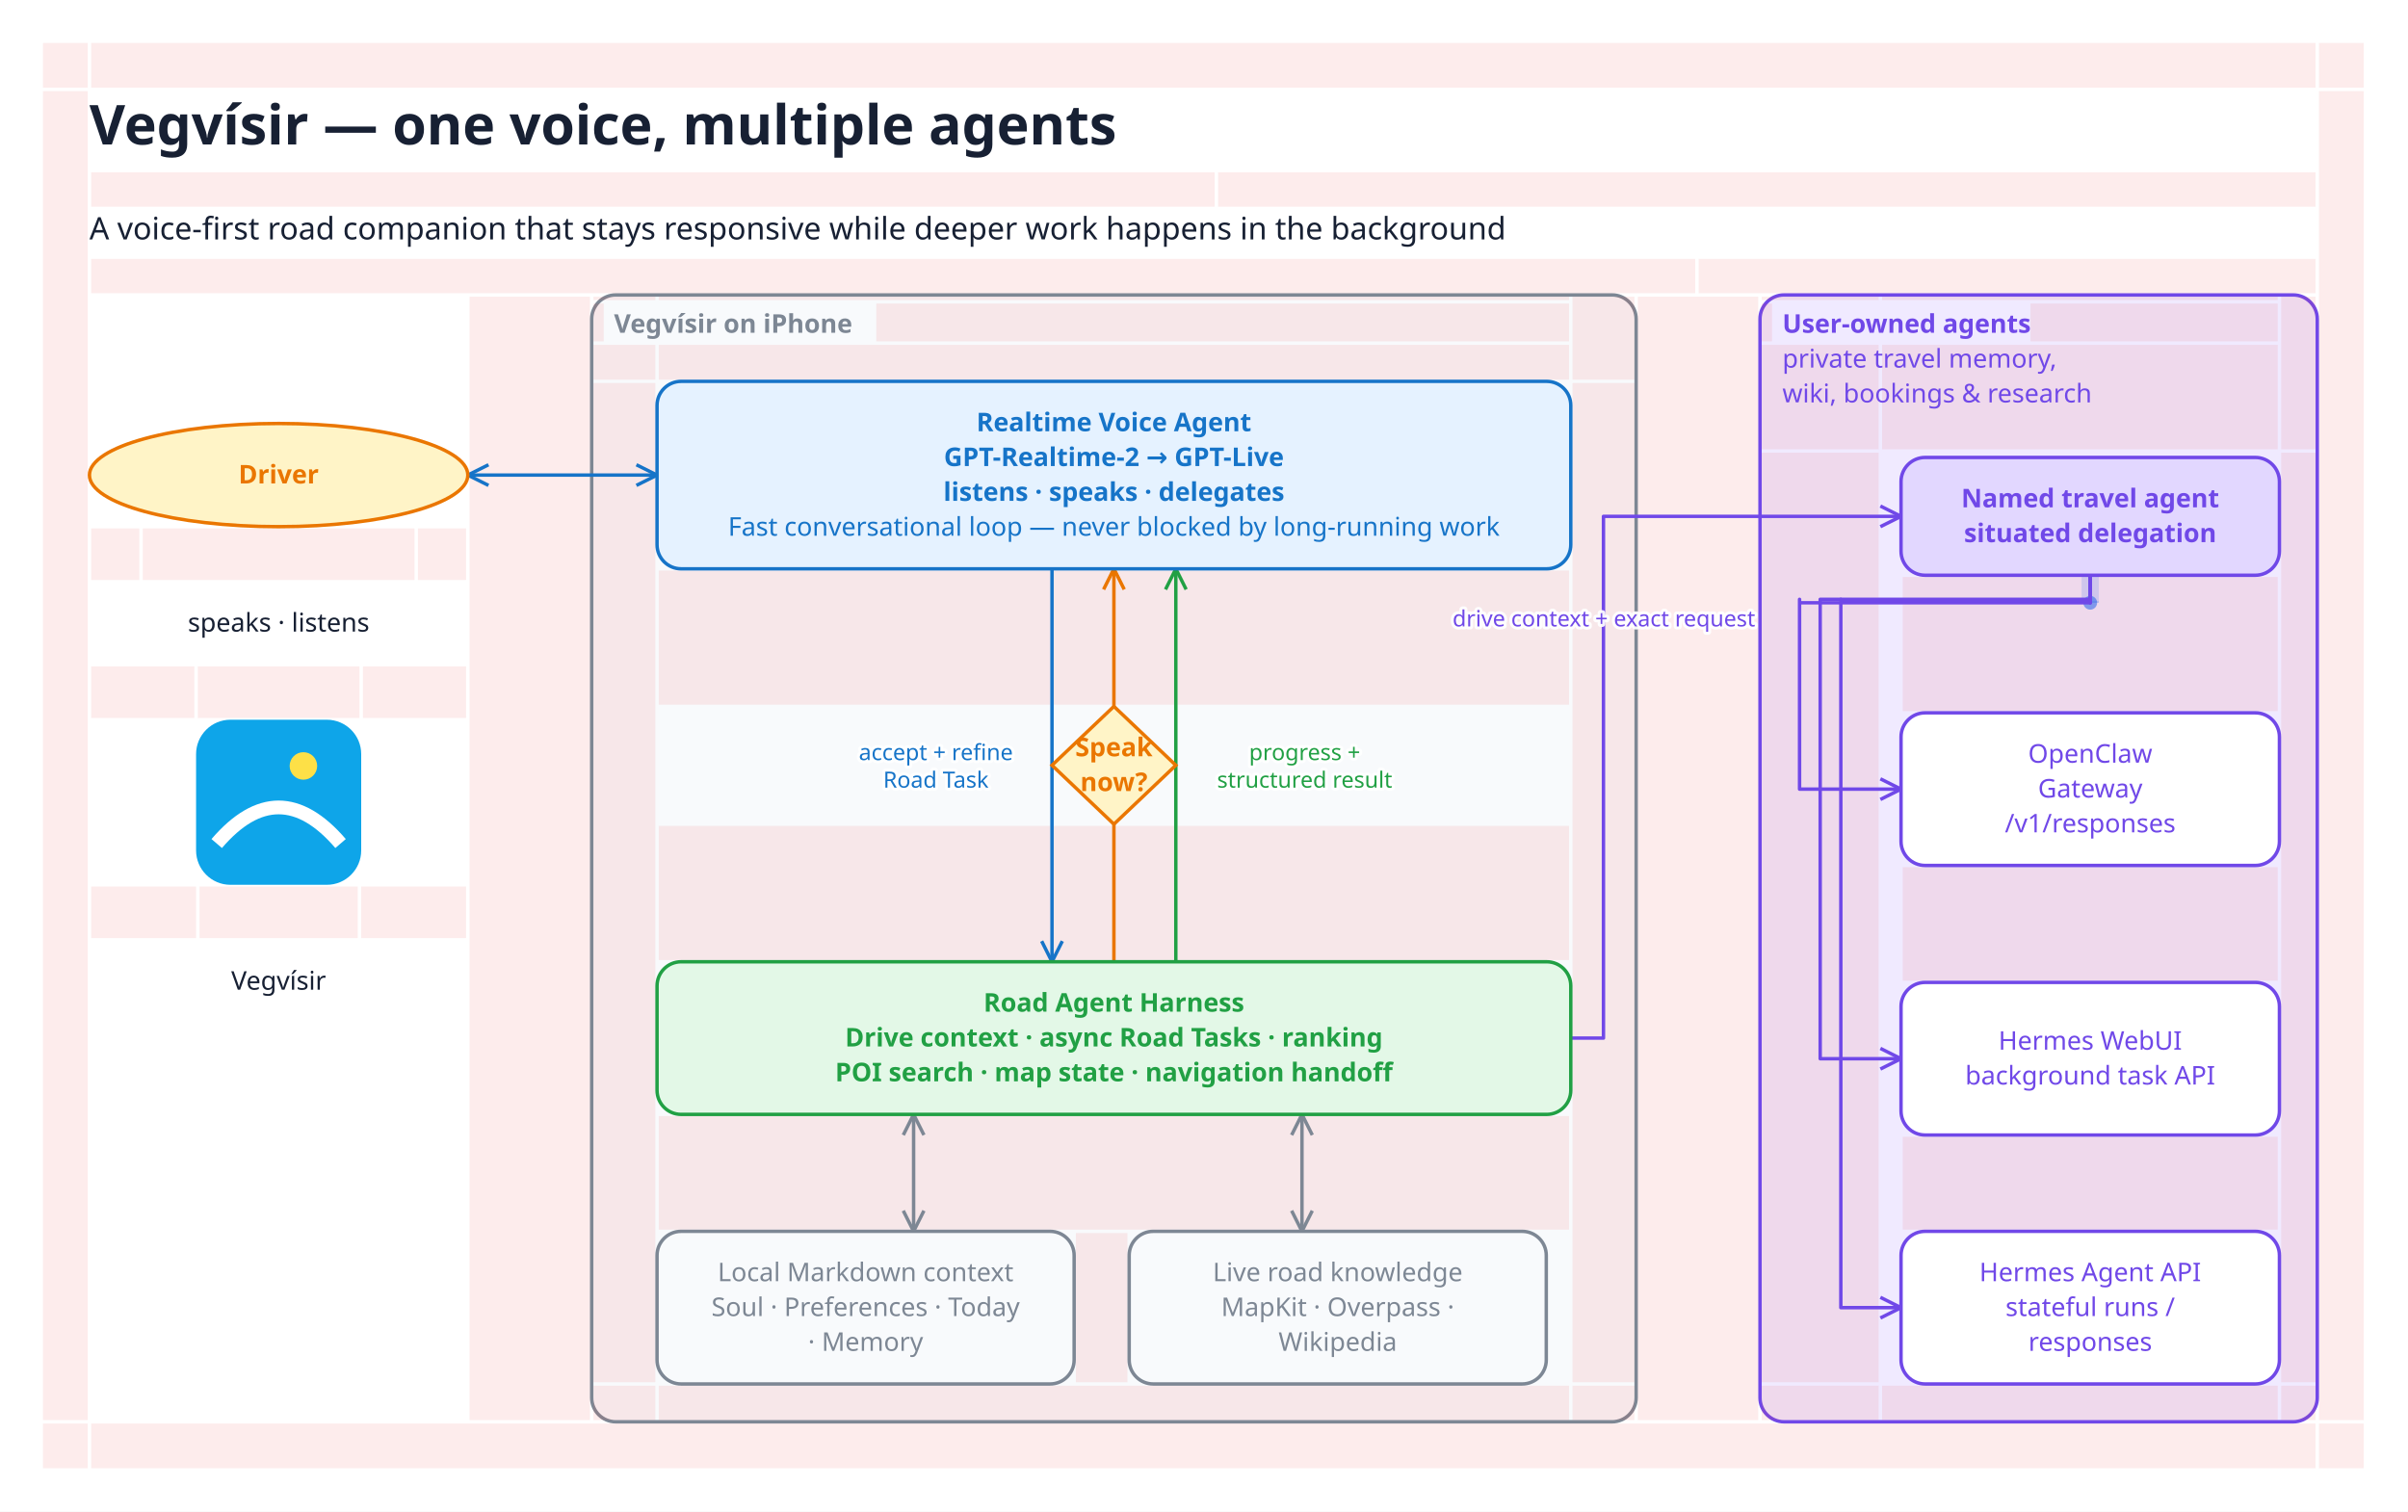
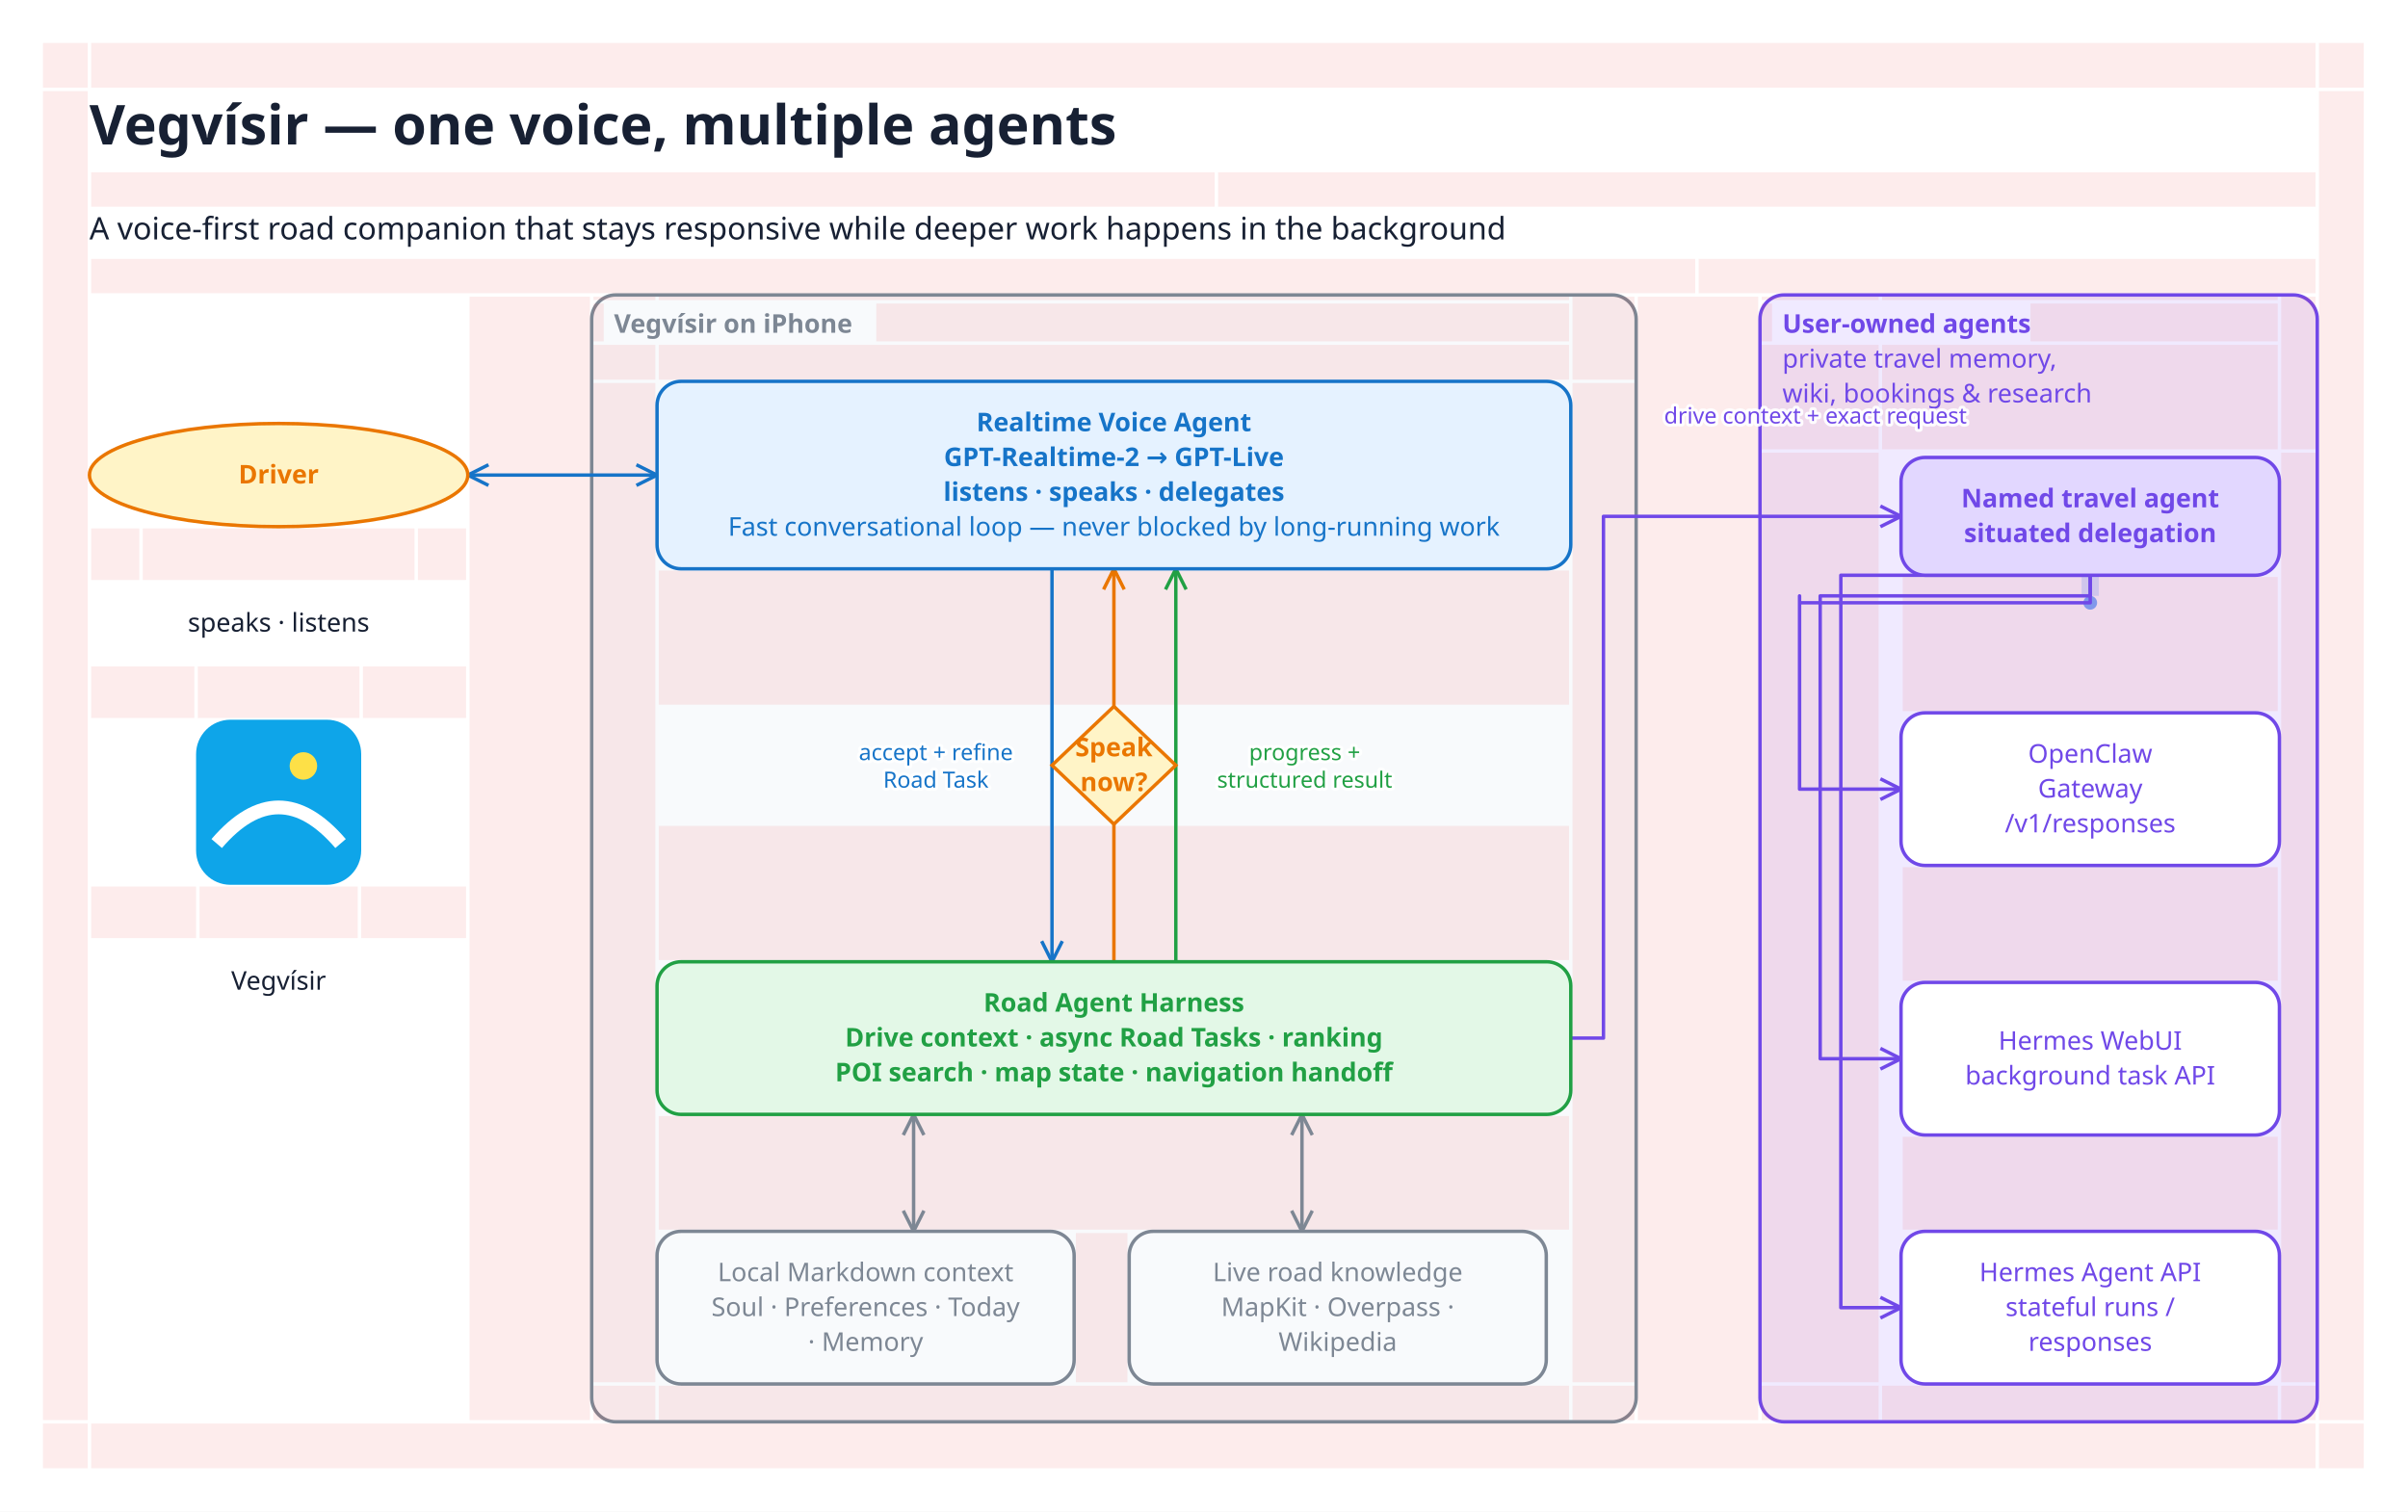
<svg xmlns="http://www.w3.org/2000/svg" width="1400" height="879" viewBox="0 0 1400 879" role="img" aria-label="vegvisir-voice-agents">
  <rect width="100%" height="100%" fill="#ffffff" />
  <g id="boundaries">
    <rect x="344" y="171.5" width="607.25" height="655.25" rx="14" fill="#f8fafc" stroke="#7d8794" stroke-width="2" />
    <rect x="1023.25" y="171.5" width="324" height="655.25" rx="14" fill="#f0eaff" stroke="#7048e8" stroke-width="2" />
  </g>
  <g id="routing-regions">
    <rect data-routing-region="mesh:padding:$root:top" data-region-kind="padding" data-materialized="false" data-authored="false" x="53" y="25" width="1293.25" height="26" fill="#ef4444" fill-opacity="0.1" />
    <rect data-routing-region="mesh:padding:$root:right" data-region-kind="padding" data-materialized="false" data-authored="false" x="1348.25" y="53" width="26" height="772.75" fill="#ef4444" fill-opacity="0.1" />
    <rect data-routing-region="mesh:padding:$root:bottom" data-region-kind="padding" data-materialized="false" data-authored="false" x="53" y="827.75" width="1293.25" height="26" fill="#ef4444" fill-opacity="0.1" />
    <rect data-routing-region="mesh:padding:$root:left" data-region-kind="padding" data-materialized="false" data-authored="false" x="25" y="53" width="26" height="772.75" fill="#ef4444" fill-opacity="0.1" />
    <rect data-routing-region="mesh:corner:$root:top-left" data-region-kind="corner" data-materialized="true" data-authored="false" x="25" y="25" width="26" height="26" fill="#ef4444" fill-opacity="0.1" />
    <rect data-routing-region="mesh:corner:$root:top-right" data-region-kind="corner" data-materialized="true" data-authored="false" x="1348.25" y="25" width="26" height="26" fill="#ef4444" fill-opacity="0.1" />
    <rect data-routing-region="mesh:corner:$root:bottom-right" data-region-kind="corner" data-materialized="true" data-authored="false" x="1348.25" y="827.75" width="26" height="26" fill="#ef4444" fill-opacity="0.1" />
    <rect data-routing-region="mesh:corner:$root:bottom-left" data-region-kind="corner" data-materialized="true" data-authored="false" x="25" y="827.75" width="26" height="26" fill="#ef4444" fill-opacity="0.1" />
    <rect data-routing-region="mesh:gap:$root:0" data-region-kind="gap" data-materialized="false" data-authored="false" x="53" y="100.2" width="653.2" height="20" fill="#ef4444" fill-opacity="0.1" />
    <rect data-routing-region="mesh:gap:$root:0:access-0" data-region-kind="gap" data-materialized="false" data-authored="false" x="708.2" y="100.2" width="638.05" height="20" fill="#ef4444" fill-opacity="0.1" />
    <rect data-routing-region="mesh:gap:$root:1" data-region-kind="gap" data-materialized="false" data-authored="false" x="53" y="150.5" width="932.6" height="20" fill="#ef4444" fill-opacity="0.1" />
    <rect data-routing-region="mesh:gap:$root:1:access-0" data-region-kind="gap" data-materialized="false" data-authored="false" x="987.6" y="150.5" width="358.65" height="20" fill="#ef4444" fill-opacity="0.1" />
    <rect data-routing-region="mesh:gap:system:0" data-region-kind="gap" data-materialized="true" data-authored="false" x="273" y="172.5" width="70" height="653.25" fill="#ef4444" fill-opacity="0.1" />
    <rect data-routing-region="mesh:gap:system:1" data-region-kind="gap" data-materialized="true" data-authored="false" x="952.25" y="172.5" width="70" height="653.25" fill="#ef4444" fill-opacity="0.1" />
    <rect data-routing-region="mesh:gap:system/driver-column:0" data-region-kind="gap" data-materialized="false" data-authored="false" x="83" y="307.25" width="158" height="30" fill="#ef4444" fill-opacity="0.1" />
    <rect data-routing-region="mesh:gap:system/driver-column:0:access-0" data-region-kind="gap" data-materialized="false" data-authored="false" x="53" y="307.25" width="28" height="30" fill="#ef4444" fill-opacity="0.1" />
    <rect data-routing-region="mesh:gap:system/driver-column:0:access-1" data-region-kind="gap" data-materialized="false" data-authored="false" x="243" y="307.25" width="28" height="30" fill="#ef4444" fill-opacity="0.1" />
    <rect data-routing-region="mesh:gap:system/driver-column:1" data-region-kind="gap" data-materialized="false" data-authored="false" x="115" y="387.5" width="94" height="30" fill="#ef4444" fill-opacity="0.1" />
    <rect data-routing-region="mesh:gap:system/driver-column:1:access-0" data-region-kind="gap" data-materialized="false" data-authored="false" x="53" y="387.5" width="60" height="30" fill="#ef4444" fill-opacity="0.1" />
    <rect data-routing-region="mesh:gap:system/driver-column:1:access-1" data-region-kind="gap" data-materialized="false" data-authored="false" x="211" y="387.5" width="60" height="30" fill="#ef4444" fill-opacity="0.1" />
    <rect data-routing-region="mesh:gap:system/driver-column:2" data-region-kind="gap" data-materialized="false" data-authored="false" x="116" y="515.5" width="92" height="30" fill="#ef4444" fill-opacity="0.1" />
    <rect data-routing-region="mesh:gap:system/driver-column:2:access-0" data-region-kind="gap" data-materialized="false" data-authored="false" x="53" y="515.5" width="61" height="30" fill="#ef4444" fill-opacity="0.1" />
    <rect data-routing-region="mesh:gap:system/driver-column:2:access-1" data-region-kind="gap" data-materialized="false" data-authored="false" x="210" y="515.5" width="61" height="30" fill="#ef4444" fill-opacity="0.1" />
    <rect data-routing-region="mesh:padding:system/phone:top:part-0" data-region-kind="padding" data-materialized="false" data-authored="false" x="383" y="172.5" width="529.25" height="2" fill="#ef4444" fill-opacity="0.1" />
    <rect data-routing-region="mesh:padding:system/phone:top:part-1" data-region-kind="padding" data-materialized="false" data-authored="false" x="383" y="200.5" width="529.25" height="20.25" fill="#ef4444" fill-opacity="0.1" />
    <rect data-routing-region="mesh:padding:system/phone:top:part-2" data-region-kind="padding" data-materialized="false" data-authored="false" x="509.5" y="176.5" width="402.75" height="22" fill="#ef4444" fill-opacity="0.1" />
    <rect data-routing-region="mesh:padding:system/phone:right" data-region-kind="padding" data-materialized="true" data-authored="false" x="914.25" y="222.75" width="36" height="581" fill="#ef4444" fill-opacity="0.1" />
    <rect data-routing-region="mesh:padding:system/phone:bottom" data-region-kind="padding" data-materialized="false" data-authored="false" x="383" y="805.75" width="529.25" height="20" fill="#ef4444" fill-opacity="0.1" />
    <rect data-routing-region="mesh:padding:system/phone:left" data-region-kind="padding" data-materialized="true" data-authored="false" x="345" y="222.75" width="36" height="581" fill="#ef4444" fill-opacity="0.1" />
    <rect data-routing-region="mesh:corner:system/phone:top-left:part-0" data-region-kind="corner" data-materialized="true" data-authored="false" x="345" y="172.5" width="36" height="2" fill="#ef4444" fill-opacity="0.1" />
    <rect data-routing-region="mesh:corner:system/phone:top-left:part-1" data-region-kind="corner" data-materialized="true" data-authored="false" x="345" y="200.5" width="36" height="20.25" fill="#ef4444" fill-opacity="0.1" />
    <rect data-routing-region="mesh:corner:system/phone:top-left:part-2" data-region-kind="corner" data-materialized="true" data-authored="false" x="345" y="176.5" width="6" height="22" fill="#ef4444" fill-opacity="0.1" />
    <rect data-routing-region="mesh:corner:system/phone:top-right" data-region-kind="corner" data-materialized="true" data-authored="false" x="914.25" y="172.5" width="36" height="48.25" fill="#ef4444" fill-opacity="0.1" />
    <rect data-routing-region="mesh:corner:system/phone:bottom-right" data-region-kind="corner" data-materialized="true" data-authored="false" x="914.25" y="805.75" width="36" height="20" fill="#ef4444" fill-opacity="0.1" />
    <rect data-routing-region="mesh:corner:system/phone:bottom-left" data-region-kind="corner" data-materialized="true" data-authored="false" x="345" y="805.75" width="36" height="20" fill="#ef4444" fill-opacity="0.1" />
    <rect data-routing-region="mesh:gap:system/phone:0" data-region-kind="gap" data-materialized="true" data-authored="false" x="612.625" y="331.75" width="70" height="78" fill="#ef4444" fill-opacity="0.1" />
    <rect data-routing-region="mesh:gap:system/phone:0:access-0" data-region-kind="gap" data-materialized="false" data-authored="false" x="383" y="331.75" width="227.625" height="78" fill="#ef4444" fill-opacity="0.1" />
    <rect data-routing-region="mesh:gap:system/phone:0:access-1" data-region-kind="gap" data-materialized="false" data-authored="false" x="684.625" y="331.75" width="227.625" height="78" fill="#ef4444" fill-opacity="0.1" />
    <rect data-routing-region="mesh:gap:system/phone:1" data-region-kind="gap" data-materialized="true" data-authored="false" x="612.625" y="480.25" width="70" height="78" fill="#ef4444" fill-opacity="0.1" />
    <rect data-routing-region="mesh:gap:system/phone:1:access-0" data-region-kind="gap" data-materialized="false" data-authored="false" x="383" y="480.25" width="227.625" height="78" fill="#ef4444" fill-opacity="0.1" />
    <rect data-routing-region="mesh:gap:system/phone:1:access-1" data-region-kind="gap" data-materialized="false" data-authored="false" x="684.625" y="480.25" width="227.625" height="78" fill="#ef4444" fill-opacity="0.1" />
    <rect data-routing-region="mesh:gap:system/phone:2" data-region-kind="gap" data-materialized="true" data-authored="false" x="383" y="649" width="529.25" height="66" fill="#ef4444" fill-opacity="0.1" />
    <rect data-routing-region="mesh:gap:system/phone/knowledge:0" data-region-kind="gap" data-materialized="false" data-authored="false" x="625.5" y="717" width="30" height="86.75" fill="#ef4444" fill-opacity="0.1" />
    <rect data-routing-region="mesh:padding:system/user-owned:top:part-0" data-region-kind="padding" data-materialized="false" data-authored="false" x="1094.25" y="172.5" width="230" height="2" fill="#ef4444" fill-opacity="0.1" />
    <rect data-routing-region="mesh:padding:system/user-owned:top:part-1" data-region-kind="padding" data-materialized="false" data-authored="false" x="1094.25" y="200.5" width="230" height="60.75" fill="#ef4444" fill-opacity="0.1" />
    <rect data-routing-region="mesh:padding:system/user-owned:top:part-2" data-region-kind="padding" data-materialized="false" data-authored="false" x="1180.5" y="176.5" width="143.75" height="22" fill="#ef4444" fill-opacity="0.1" />
    <rect data-routing-region="mesh:padding:system/user-owned:right" data-region-kind="padding" data-materialized="false" data-authored="false" x="1326.25" y="263.25" width="20" height="540.5" fill="#ef4444" fill-opacity="0.1" />
    <rect data-routing-region="mesh:padding:system/user-owned:bottom" data-region-kind="padding" data-materialized="false" data-authored="false" x="1094.25" y="805.75" width="230" height="20" fill="#ef4444" fill-opacity="0.1" />
    <rect data-routing-region="mesh:padding:system/user-owned:left" data-region-kind="padding" data-materialized="true" data-authored="false" x="1024.25" y="263.25" width="68" height="540.5" fill="#ef4444" fill-opacity="0.1" />
    <rect data-routing-region="mesh:corner:system/user-owned:top-left:part-0" data-region-kind="corner" data-materialized="true" data-authored="false" x="1024.25" y="172.5" width="68" height="2" fill="#ef4444" fill-opacity="0.1" />
    <rect data-routing-region="mesh:corner:system/user-owned:top-left:part-1" data-region-kind="corner" data-materialized="true" data-authored="false" x="1024.25" y="200.5" width="68" height="60.75" fill="#ef4444" fill-opacity="0.1" />
    <rect data-routing-region="mesh:corner:system/user-owned:top-left:part-2" data-region-kind="corner" data-materialized="true" data-authored="false" x="1024.25" y="176.5" width="6" height="22" fill="#ef4444" fill-opacity="0.1" />
    <rect data-routing-region="mesh:corner:system/user-owned:top-right" data-region-kind="corner" data-materialized="true" data-authored="false" x="1326.25" y="172.5" width="20" height="88.75" fill="#ef4444" fill-opacity="0.1" />
    <rect data-routing-region="mesh:corner:system/user-owned:bottom-right" data-region-kind="corner" data-materialized="true" data-authored="false" x="1326.25" y="805.75" width="20" height="20" fill="#ef4444" fill-opacity="0.1" />
    <rect data-routing-region="mesh:corner:system/user-owned:bottom-left" data-region-kind="corner" data-materialized="true" data-authored="false" x="1024.25" y="805.75" width="68" height="20" fill="#ef4444" fill-opacity="0.1" />
    <rect data-routing-region="mesh:gap:system/user-owned:0" data-region-kind="gap" data-materialized="true" data-authored="false" x="1106.25" y="335.5" width="218" height="78" fill="#ef4444" fill-opacity="0.1" />
    <rect data-routing-region="mesh:gap:system/user-owned:1" data-region-kind="gap" data-materialized="true" data-authored="false" x="1106.25" y="504.25" width="218" height="66" fill="#ef4444" fill-opacity="0.1" />
    <rect data-routing-region="mesh:gap:system/user-owned:2" data-region-kind="gap" data-materialized="true" data-authored="false" x="1106.25" y="661" width="218" height="54" fill="#ef4444" fill-opacity="0.1" />
  </g>
  <g id="sharing-debug">
    <g data-share-group="port:system/user-owned/travel-agent:tools" data-share-mode="merge" data-share-lanes="1">
      <circle data-merge-pin="true" cx="1215.25" cy="350.5" r="4" fill="#2563eb" fill-opacity="0.55" />
-       <line data-authorized-shared-run="true" x1="1215.25" y1="334.5" x2="1215.25" y2="350.5" stroke="#2563eb" stroke-width="10" stroke-opacity="0.16" />
-       <line data-authorized-shared-run="true" x1="1215.25" y1="350.5" x2="1215.25" y2="349.5" stroke="#2563eb" stroke-width="10" stroke-opacity="0.16" />
+       <line data-authorized-shared-run="true" x1="1215.25" y1="334.5" x2="1215.25" y2="346.5" stroke="#2563eb" stroke-width="10" stroke-opacity="0.16" />
    </g>
  </g>
  <g id="corridor-dividers" />
  <g id="lines">
    <g data-line="accept-road-task">
      <polyline points="611.625,330.75 611.625,559.25" fill="none" stroke="#1674c8" stroke-width="2" stroke-linejoin="round" stroke-linecap="round" />
      <path d="M 605.625 547.25 L 611.625 559.25 L 617.625 547.25" fill="none" stroke="#1674c8" stroke-width="2" stroke-linejoin="round" />
    </g>
    <g data-line="speak">
-       <polyline points="647.625,559.25 647.625,370.75 647.625,445 647.625,330.75" fill="none" stroke="#ea7600" stroke-width="2" stroke-linejoin="round" stroke-linecap="round" />
+       <polyline points="647.625,559.25 647.625,330.75" fill="none" stroke="#ea7600" stroke-width="2" stroke-linejoin="round" stroke-linecap="round" />
      <path d="M 653.625 342.75 L 647.625 330.75 L 641.625 342.75" fill="none" stroke="#ea7600" stroke-width="2" stroke-linejoin="round" />
    </g>
    <g data-line="progress">
      <polyline points="683.625,559.25 683.625,330.75" fill="none" stroke="#21a044" stroke-width="2" stroke-linejoin="round" stroke-linecap="round" />
      <path d="M 689.625 342.75 L 683.625 330.75 L 677.625 342.75" fill="none" stroke="#21a044" stroke-width="2" stroke-linejoin="round" />
    </g>
    <g data-line="local-memory">
      <polyline points="531.167,648 531.167,716" fill="none" stroke="#7d8794" stroke-width="2" stroke-linejoin="round" stroke-linecap="round" />
      <path d="M 537.167 660 L 531.167 648 L 525.167 660" fill="none" stroke="#7d8794" stroke-width="2" stroke-linejoin="round" />
      <path d="M 525.167 704 L 531.167 716 L 537.167 704" fill="none" stroke="#7d8794" stroke-width="2" stroke-linejoin="round" />
    </g>
    <g data-line="live-knowledge">
      <polyline points="756.958,648 756.958,716" fill="none" stroke="#7d8794" stroke-width="2" stroke-linejoin="round" stroke-linecap="round" />
      <path d="M 762.958 660 L 756.958 648 L 750.958 660" fill="none" stroke="#7d8794" stroke-width="2" stroke-linejoin="round" />
      <path d="M 750.958 704 L 756.958 716 L 762.958 704" fill="none" stroke="#7d8794" stroke-width="2" stroke-linejoin="round" />
    </g>
    <g data-line="to-openclaw">
-       <polyline points="1215.25,334.5 1215.25,350.5 1046.25,350.5 1046.25,348.5 1046.25,458.875 1105.25,458.875" fill="none" stroke="#7048e8" stroke-width="2" stroke-linejoin="round" stroke-linecap="round" />
+       <polyline points="1215.25,334.5 1215.25,350.5 1046.25,350.5 1046.25,346.5 1046.25,458.875 1105.25,458.875" fill="none" stroke="#7048e8" stroke-width="2" stroke-linejoin="round" stroke-linecap="round" />
      <path d="M 1093.25 464.875 L 1105.25 458.875 L 1093.25 452.875" fill="none" stroke="#7048e8" stroke-width="2" stroke-linejoin="round" />
    </g>
    <g data-line="to-hermes-webui">
-       <polyline points="1215.25,334.5 1215.25,350.5 1215.25,348.5 1058.25,348.5 1058.25,615.625 1105.25,615.625" fill="none" stroke="#7048e8" stroke-width="2" stroke-linejoin="round" stroke-linecap="round" />
+       <polyline points="1215.25,334.5 1215.25,346.5 1058.25,346.5 1058.25,615.625 1105.25,615.625" fill="none" stroke="#7048e8" stroke-width="2" stroke-linejoin="round" stroke-linecap="round" />
      <path d="M 1093.25 621.625 L 1105.25 615.625 L 1093.25 609.625" fill="none" stroke="#7048e8" stroke-width="2" stroke-linejoin="round" />
    </g>
    <g data-line="to-hermes-api">
-       <polyline points="1215.25,334.5 1215.25,350.5 1215.25,349.5 1070.25,349.5 1070.25,348.5 1070.25,760.375 1105.25,760.375" fill="none" stroke="#7048e8" stroke-width="2" stroke-linejoin="round" stroke-linecap="round" />
+       <polyline points="1215.25,334.5 1070.25,334.5 1070.25,346.5 1070.25,760.375 1105.25,760.375" fill="none" stroke="#7048e8" stroke-width="2" stroke-linejoin="round" stroke-linecap="round" />
      <path d="M 1093.25 766.375 L 1105.25 760.375 L 1093.25 754.375" fill="none" stroke="#7048e8" stroke-width="2" stroke-linejoin="round" />
    </g>
    <g data-line="driver-conversation">
      <polyline points="272,276.25 382,276.25" fill="none" stroke="#1674c8" stroke-width="2" stroke-linejoin="round" stroke-linecap="round" />
      <path d="M 284 270.25 L 272 276.25 L 284 282.25" fill="none" stroke="#1674c8" stroke-width="2" stroke-linejoin="round" />
      <path d="M 370 282.25 L 382 276.25 L 370 270.25" fill="none" stroke="#1674c8" stroke-width="2" stroke-linejoin="round" />
    </g>
    <g data-line="remote-delegation">
-       <polyline points="913.25,603.625 932.25,603.625 932.25,300.25 1105.25,300.25" fill="none" stroke="#7048e8" stroke-width="2" stroke-linejoin="round" stroke-linecap="round" />
+       <polyline points="913.25,603.625 932.25,603.625 932.25,300.25 987.25,300.25 1105.25,300.25" fill="none" stroke="#7048e8" stroke-width="2" stroke-linejoin="round" stroke-linecap="round" />
      <path d="M 1093.25 306.25 L 1105.25 300.25 L 1093.25 294.25" fill="none" stroke="#7048e8" stroke-width="2" stroke-linejoin="round" />
    </g>
  </g>
  <g id="objects">
    <ellipse cx="162" cy="276.25" rx="110" ry="30" fill="#fff4c7" stroke="#ea7600" stroke-width="2" />
    <g>
      <rect x="114" y="418.5" width="96" height="96" rx="20" fill="#0ea5e9" />
      <path d="M 126 490.5 Q 162 448.5 198 490.5" fill="none" stroke="#fff" stroke-width="8" />
      <circle cx="176.4" cy="445.38" r="8" fill="#fde047" />
    </g>
    <rect x="382" y="221.75" width="531.25" height="109" rx="14" fill="#e5f2ff" stroke="#1674c8" stroke-width="2" />
    <polygon points="647.625,410.75 683.625,445 647.625,479.25 611.625,445" fill="#fff4c7" stroke="#ea7600" stroke-width="2" />
    <rect x="382" y="559.25" width="531.25" height="88.75" rx="14" fill="#e3f8e7" stroke="#21a044" stroke-width="2" />
    <rect x="382" y="716" width="242.5" height="88.75" rx="14" fill="#f8fafc" stroke="#7d8794" stroke-width="2" />
    <rect x="656.5" y="716" width="242.5" height="88.75" rx="14" fill="#f8fafc" stroke="#7d8794" stroke-width="2" />
    <rect x="1105.25" y="266" width="220" height="68.5" rx="14" fill="#e2d7ff" stroke="#7048e8" stroke-width="2" />
    <rect x="1105.25" y="414.5" width="220" height="88.75" rx="14" fill="#ffffff" stroke="#7048e8" stroke-width="2" />
    <rect x="1105.25" y="571.25" width="220" height="88.75" rx="14" fill="#ffffff" stroke="#7048e8" stroke-width="2" />
    <rect x="1105.25" y="716" width="220" height="88.75" rx="14" fill="#ffffff" stroke="#7048e8" stroke-width="2" />
  </g>
  <g id="ports" />
  <g id="text">
    <text x="52" y="84" text-anchor="start" fill="#172033" font-family="ui-rounded, 'Comic Sans MS', sans-serif" font-size="32" font-weight="700">Vegvísir — one voice, multiple agents</text>
    <text x="52" y="139.2" text-anchor="start" fill="#172033" font-family="ui-rounded, 'Comic Sans MS', sans-serif" font-size="18" font-weight="450">A voice-first road companion that stays responsive while deeper work happens in the background</text>
    <text x="162" y="281.125" text-anchor="middle" fill="#ea7600" font-family="ui-rounded, 'Comic Sans MS', sans-serif" font-size="15" font-weight="700">Driver</text>
    <text x="162" y="367.25" text-anchor="middle" fill="#172033" font-family="ui-rounded, 'Comic Sans MS', sans-serif" font-size="15" font-weight="450">speaks · listens</text>
    <text x="162" y="575.5" text-anchor="middle" fill="#172033" font-family="ui-rounded, 'Comic Sans MS', sans-serif" font-size="15" font-weight="450">Vegvísir</text>
    <text x="357" y="193.5" text-anchor="start" fill="#7d8794" font-family="ui-rounded, 'Comic Sans MS', sans-serif" font-size="15" font-weight="700">Vegvísir on iPhone</text>
    <text x="647.625" y="250.75" text-anchor="middle" fill="#1674c8" font-family="ui-rounded, 'Comic Sans MS', sans-serif" font-size="15" font-weight="700">Realtime Voice Agent</text>
    <text x="647.625" y="271" text-anchor="middle" fill="#1674c8" font-family="ui-rounded, 'Comic Sans MS', sans-serif" font-size="15" font-weight="700">GPT-Realtime-2 → GPT-Live</text>
    <text x="647.625" y="291.25" text-anchor="middle" fill="#1674c8" font-family="ui-rounded, 'Comic Sans MS', sans-serif" font-size="15" font-weight="700">listens · speaks · delegates</text>
    <text x="647.625" y="311.5" text-anchor="middle" fill="#1674c8" font-family="ui-rounded, 'Comic Sans MS', sans-serif" font-size="15" font-weight="450">Fast conversational loop — never blocked by long-running work</text>
    <text x="647.625" y="439.75" text-anchor="middle" fill="#ea7600" font-family="ui-rounded, 'Comic Sans MS', sans-serif" font-size="15" font-weight="700">Speak</text>
    <text x="647.625" y="460" text-anchor="middle" fill="#ea7600" font-family="ui-rounded, 'Comic Sans MS', sans-serif" font-size="15" font-weight="700">now?</text>
    <text x="647.625" y="588.25" text-anchor="middle" fill="#21a044" font-family="ui-rounded, 'Comic Sans MS', sans-serif" font-size="15" font-weight="700">Road Agent Harness</text>
    <text x="647.625" y="608.5" text-anchor="middle" fill="#21a044" font-family="ui-rounded, 'Comic Sans MS', sans-serif" font-size="15" font-weight="700">Drive context · async Road Tasks · ranking</text>
    <text x="647.625" y="628.75" text-anchor="middle" fill="#21a044" font-family="ui-rounded, 'Comic Sans MS', sans-serif" font-size="15" font-weight="700">POI search · map state · navigation handoff</text>
    <text x="503.25" y="745" text-anchor="middle" fill="#7d8794" font-family="ui-rounded, 'Comic Sans MS', sans-serif" font-size="15" font-weight="450">Local Markdown context</text>
    <text x="503.25" y="765.25" text-anchor="middle" fill="#7d8794" font-family="ui-rounded, 'Comic Sans MS', sans-serif" font-size="15" font-weight="450">Soul · Preferences · Today</text>
    <text x="503.25" y="785.5" text-anchor="middle" fill="#7d8794" font-family="ui-rounded, 'Comic Sans MS', sans-serif" font-size="15" font-weight="450">· Memory</text>
    <text x="777.75" y="745" text-anchor="middle" fill="#7d8794" font-family="ui-rounded, 'Comic Sans MS', sans-serif" font-size="15" font-weight="450">Live road knowledge</text>
    <text x="777.75" y="765.25" text-anchor="middle" fill="#7d8794" font-family="ui-rounded, 'Comic Sans MS', sans-serif" font-size="15" font-weight="450">MapKit · Overpass ·</text>
    <text x="777.75" y="785.5" text-anchor="middle" fill="#7d8794" font-family="ui-rounded, 'Comic Sans MS', sans-serif" font-size="15" font-weight="450">Wikipedia</text>
    <text x="1036.25" y="193.5" text-anchor="start" fill="#7048e8" font-family="ui-rounded, 'Comic Sans MS', sans-serif" font-size="15" font-weight="700">User-owned agents</text>
    <text x="1036.25" y="213.75" text-anchor="start" fill="#7048e8" font-family="ui-rounded, 'Comic Sans MS', sans-serif" font-size="15" font-weight="450">private travel memory,</text>
    <text x="1036.25" y="234" text-anchor="start" fill="#7048e8" font-family="ui-rounded, 'Comic Sans MS', sans-serif" font-size="15" font-weight="450">wiki, bookings &amp; research</text>
    <text x="1215.25" y="295" text-anchor="middle" fill="#7048e8" font-family="ui-rounded, 'Comic Sans MS', sans-serif" font-size="15" font-weight="700">Named travel agent</text>
    <text x="1215.25" y="315.25" text-anchor="middle" fill="#7048e8" font-family="ui-rounded, 'Comic Sans MS', sans-serif" font-size="15" font-weight="700">situated delegation</text>
    <text x="1215.25" y="443.5" text-anchor="middle" fill="#7048e8" font-family="ui-rounded, 'Comic Sans MS', sans-serif" font-size="15" font-weight="450">OpenClaw</text>
    <text x="1215.25" y="463.75" text-anchor="middle" fill="#7048e8" font-family="ui-rounded, 'Comic Sans MS', sans-serif" font-size="15" font-weight="450">Gateway</text>
    <text x="1215.25" y="484" text-anchor="middle" fill="#7048e8" font-family="ui-rounded, 'Comic Sans MS', sans-serif" font-size="15" font-weight="450">/v1/responses</text>
    <text x="1215.25" y="610.375" text-anchor="middle" fill="#7048e8" font-family="ui-rounded, 'Comic Sans MS', sans-serif" font-size="15" font-weight="450">Hermes WebUI</text>
    <text x="1215.25" y="630.625" text-anchor="middle" fill="#7048e8" font-family="ui-rounded, 'Comic Sans MS', sans-serif" font-size="15" font-weight="450">background task API</text>
    <text x="1215.25" y="745" text-anchor="middle" fill="#7048e8" font-family="ui-rounded, 'Comic Sans MS', sans-serif" font-size="15" font-weight="450">Hermes Agent API</text>
    <text x="1215.25" y="765.25" text-anchor="middle" fill="#7048e8" font-family="ui-rounded, 'Comic Sans MS', sans-serif" font-size="15" font-weight="450">stateful runs /</text>
    <text x="1215.25" y="785.5" text-anchor="middle" fill="#7048e8" font-family="ui-rounded, 'Comic Sans MS', sans-serif" font-size="15" font-weight="450">responses</text>
    <g data-line-label="accept-road-task">
      <text x="544.125" y="442" text-anchor="middle" font-family="ui-rounded, sans-serif" font-size="13" fill="#1674c8" stroke="#ffffff" stroke-opacity=".92" stroke-width="3.5" stroke-linejoin="round" paint-order="stroke fill">accept + refine</text>
      <text x="544.125" y="458" text-anchor="middle" font-family="ui-rounded, sans-serif" font-size="13" fill="#1674c8" stroke="#ffffff" stroke-opacity=".92" stroke-width="3.5" stroke-linejoin="round" paint-order="stroke fill">Road Task</text>
    </g>
    <g data-line-label="progress">
      <text x="758.525" y="442" text-anchor="middle" font-family="ui-rounded, sans-serif" font-size="13" fill="#21a044" stroke="#ffffff" stroke-opacity=".92" stroke-width="3.5" stroke-linejoin="round" paint-order="stroke fill">progress +</text>
      <text x="758.525" y="458" text-anchor="middle" font-family="ui-rounded, sans-serif" font-size="13" fill="#21a044" stroke="#ffffff" stroke-opacity=".92" stroke-width="3.5" stroke-linejoin="round" paint-order="stroke fill">structured result</text>
    </g>
    <g data-line-label="remote-delegation">
-       <text x="932.5" y="364.25" text-anchor="middle" font-family="ui-rounded, sans-serif" font-size="13" fill="#7048e8" stroke="#ffffff" stroke-opacity=".92" stroke-width="3.5" stroke-linejoin="round" paint-order="stroke fill">drive context + exact request</text>
+       <text x="1055.5" y="246.25" text-anchor="middle" font-family="ui-rounded, sans-serif" font-size="13" fill="#7048e8" stroke="#ffffff" stroke-opacity=".92" stroke-width="3.5" stroke-linejoin="round" paint-order="stroke fill">drive context + exact request</text>
    </g>
  </g>
</svg>
